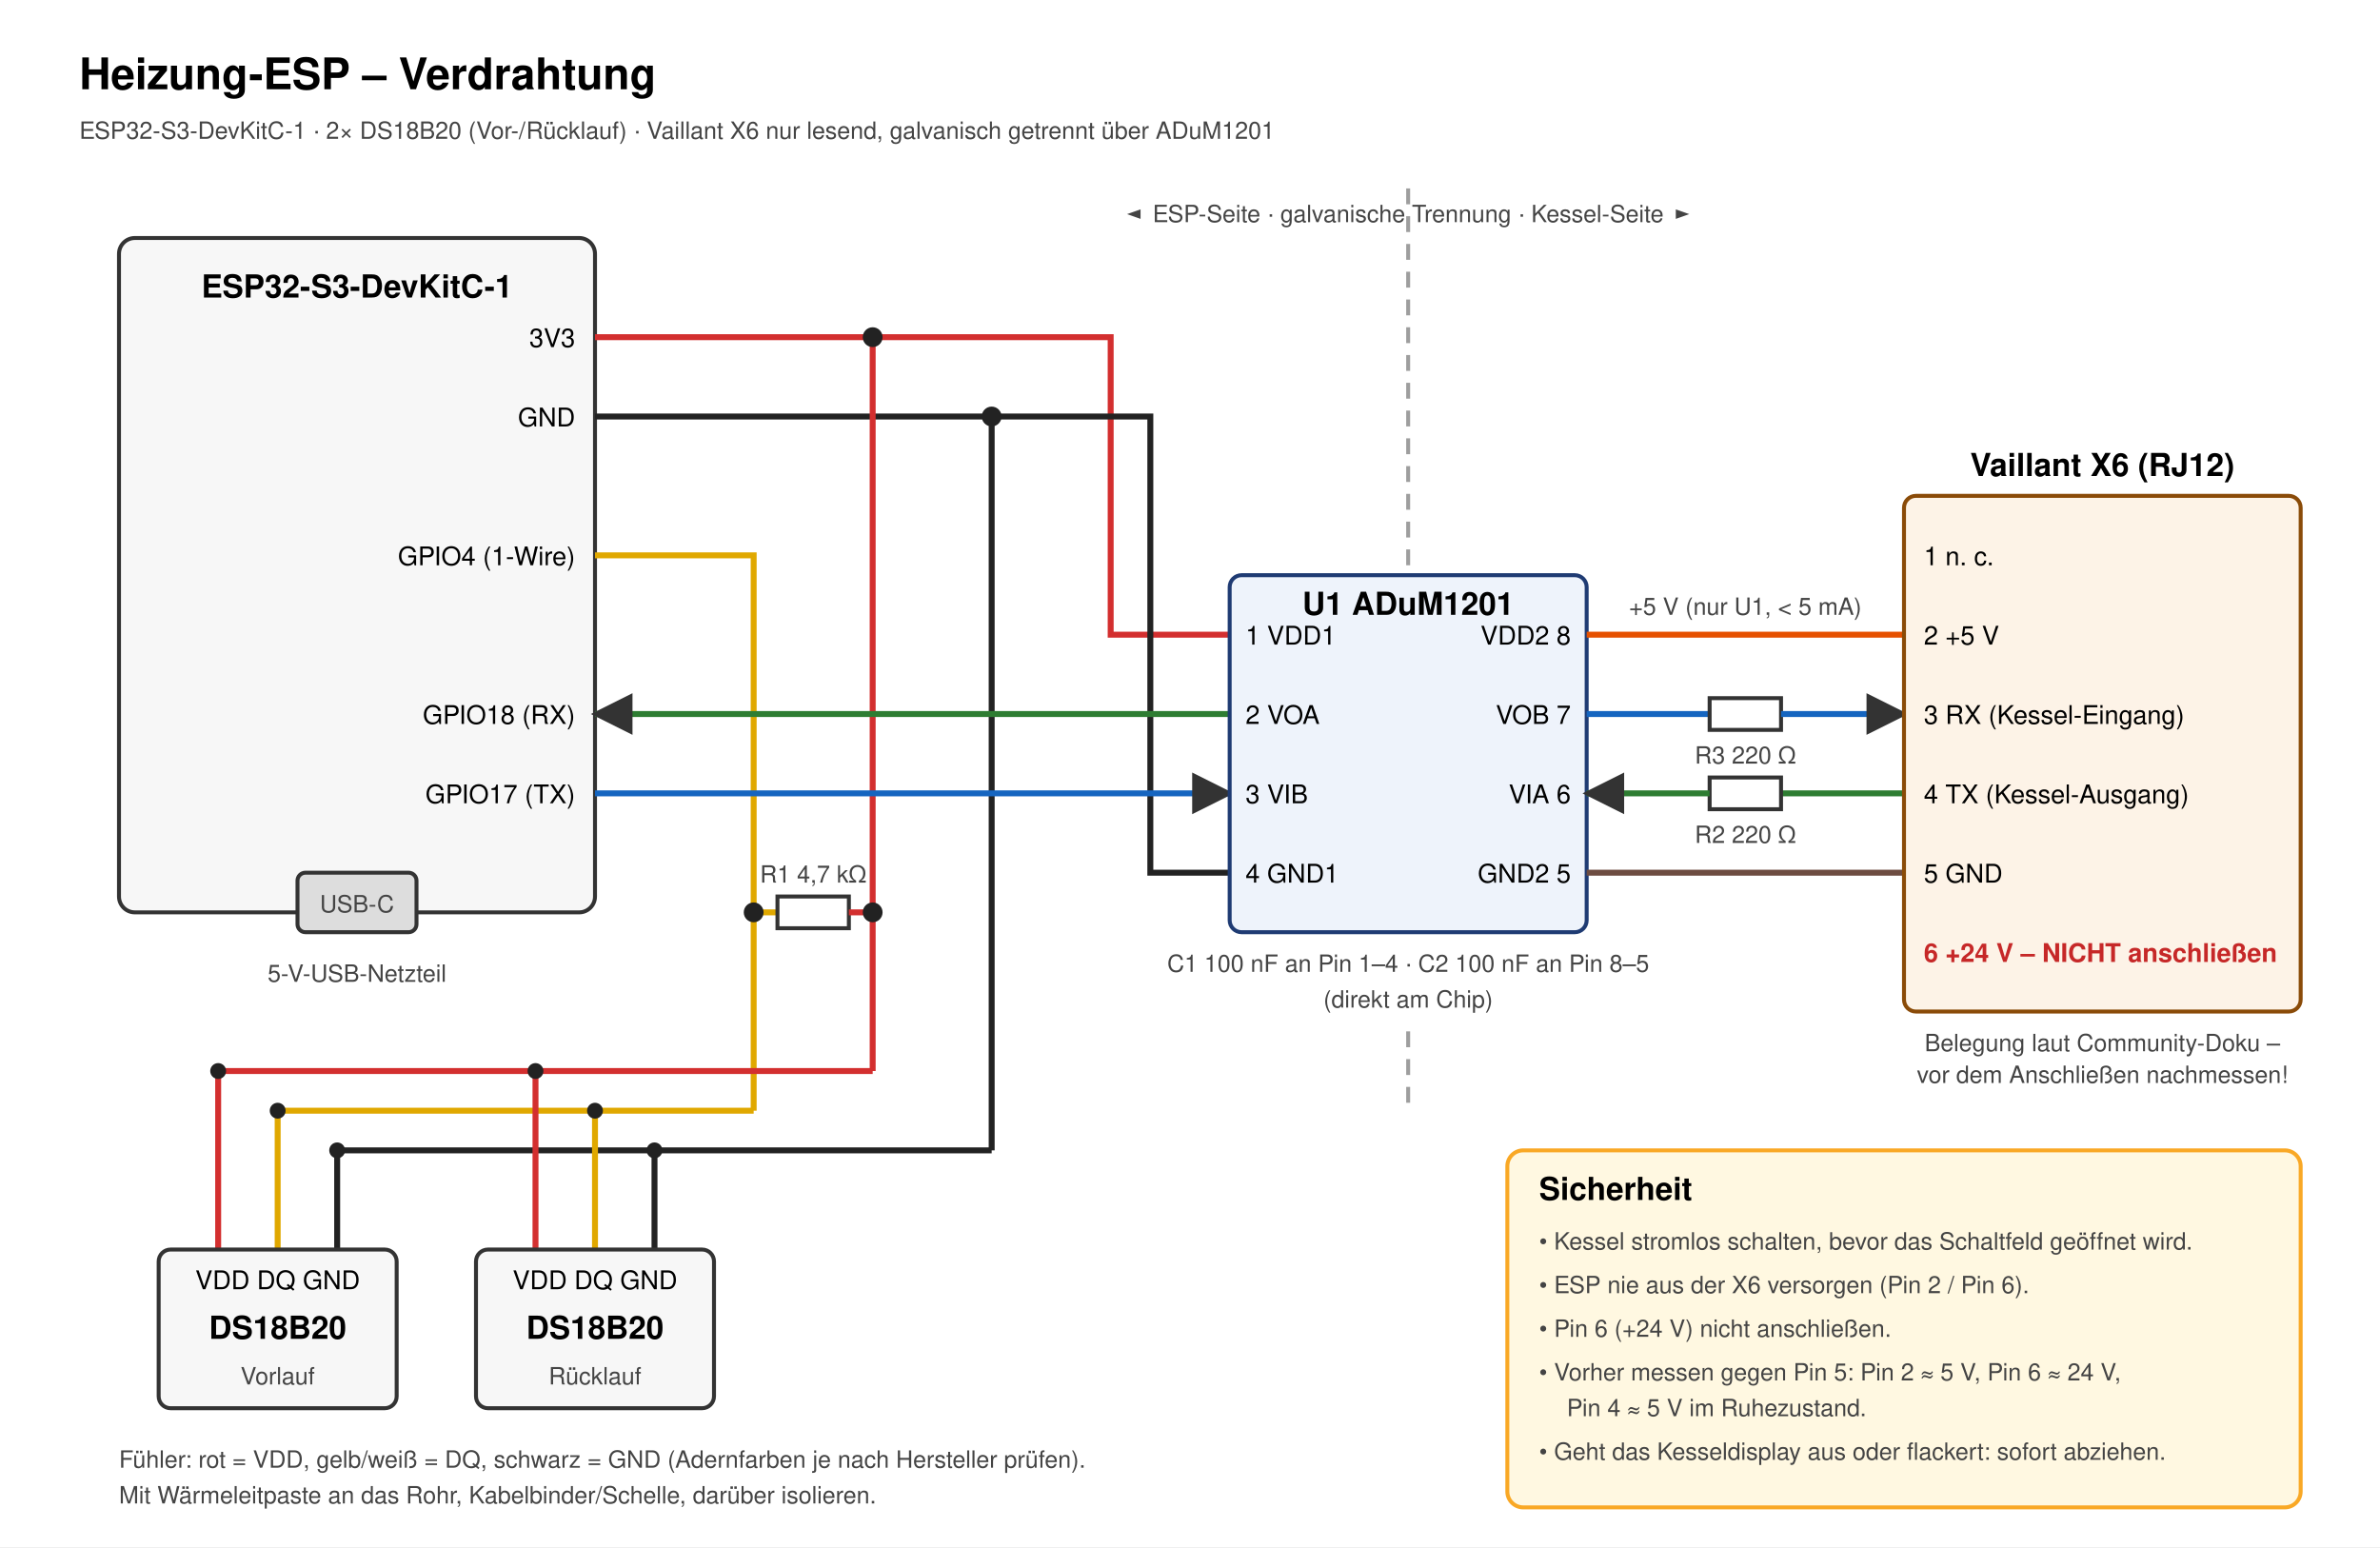
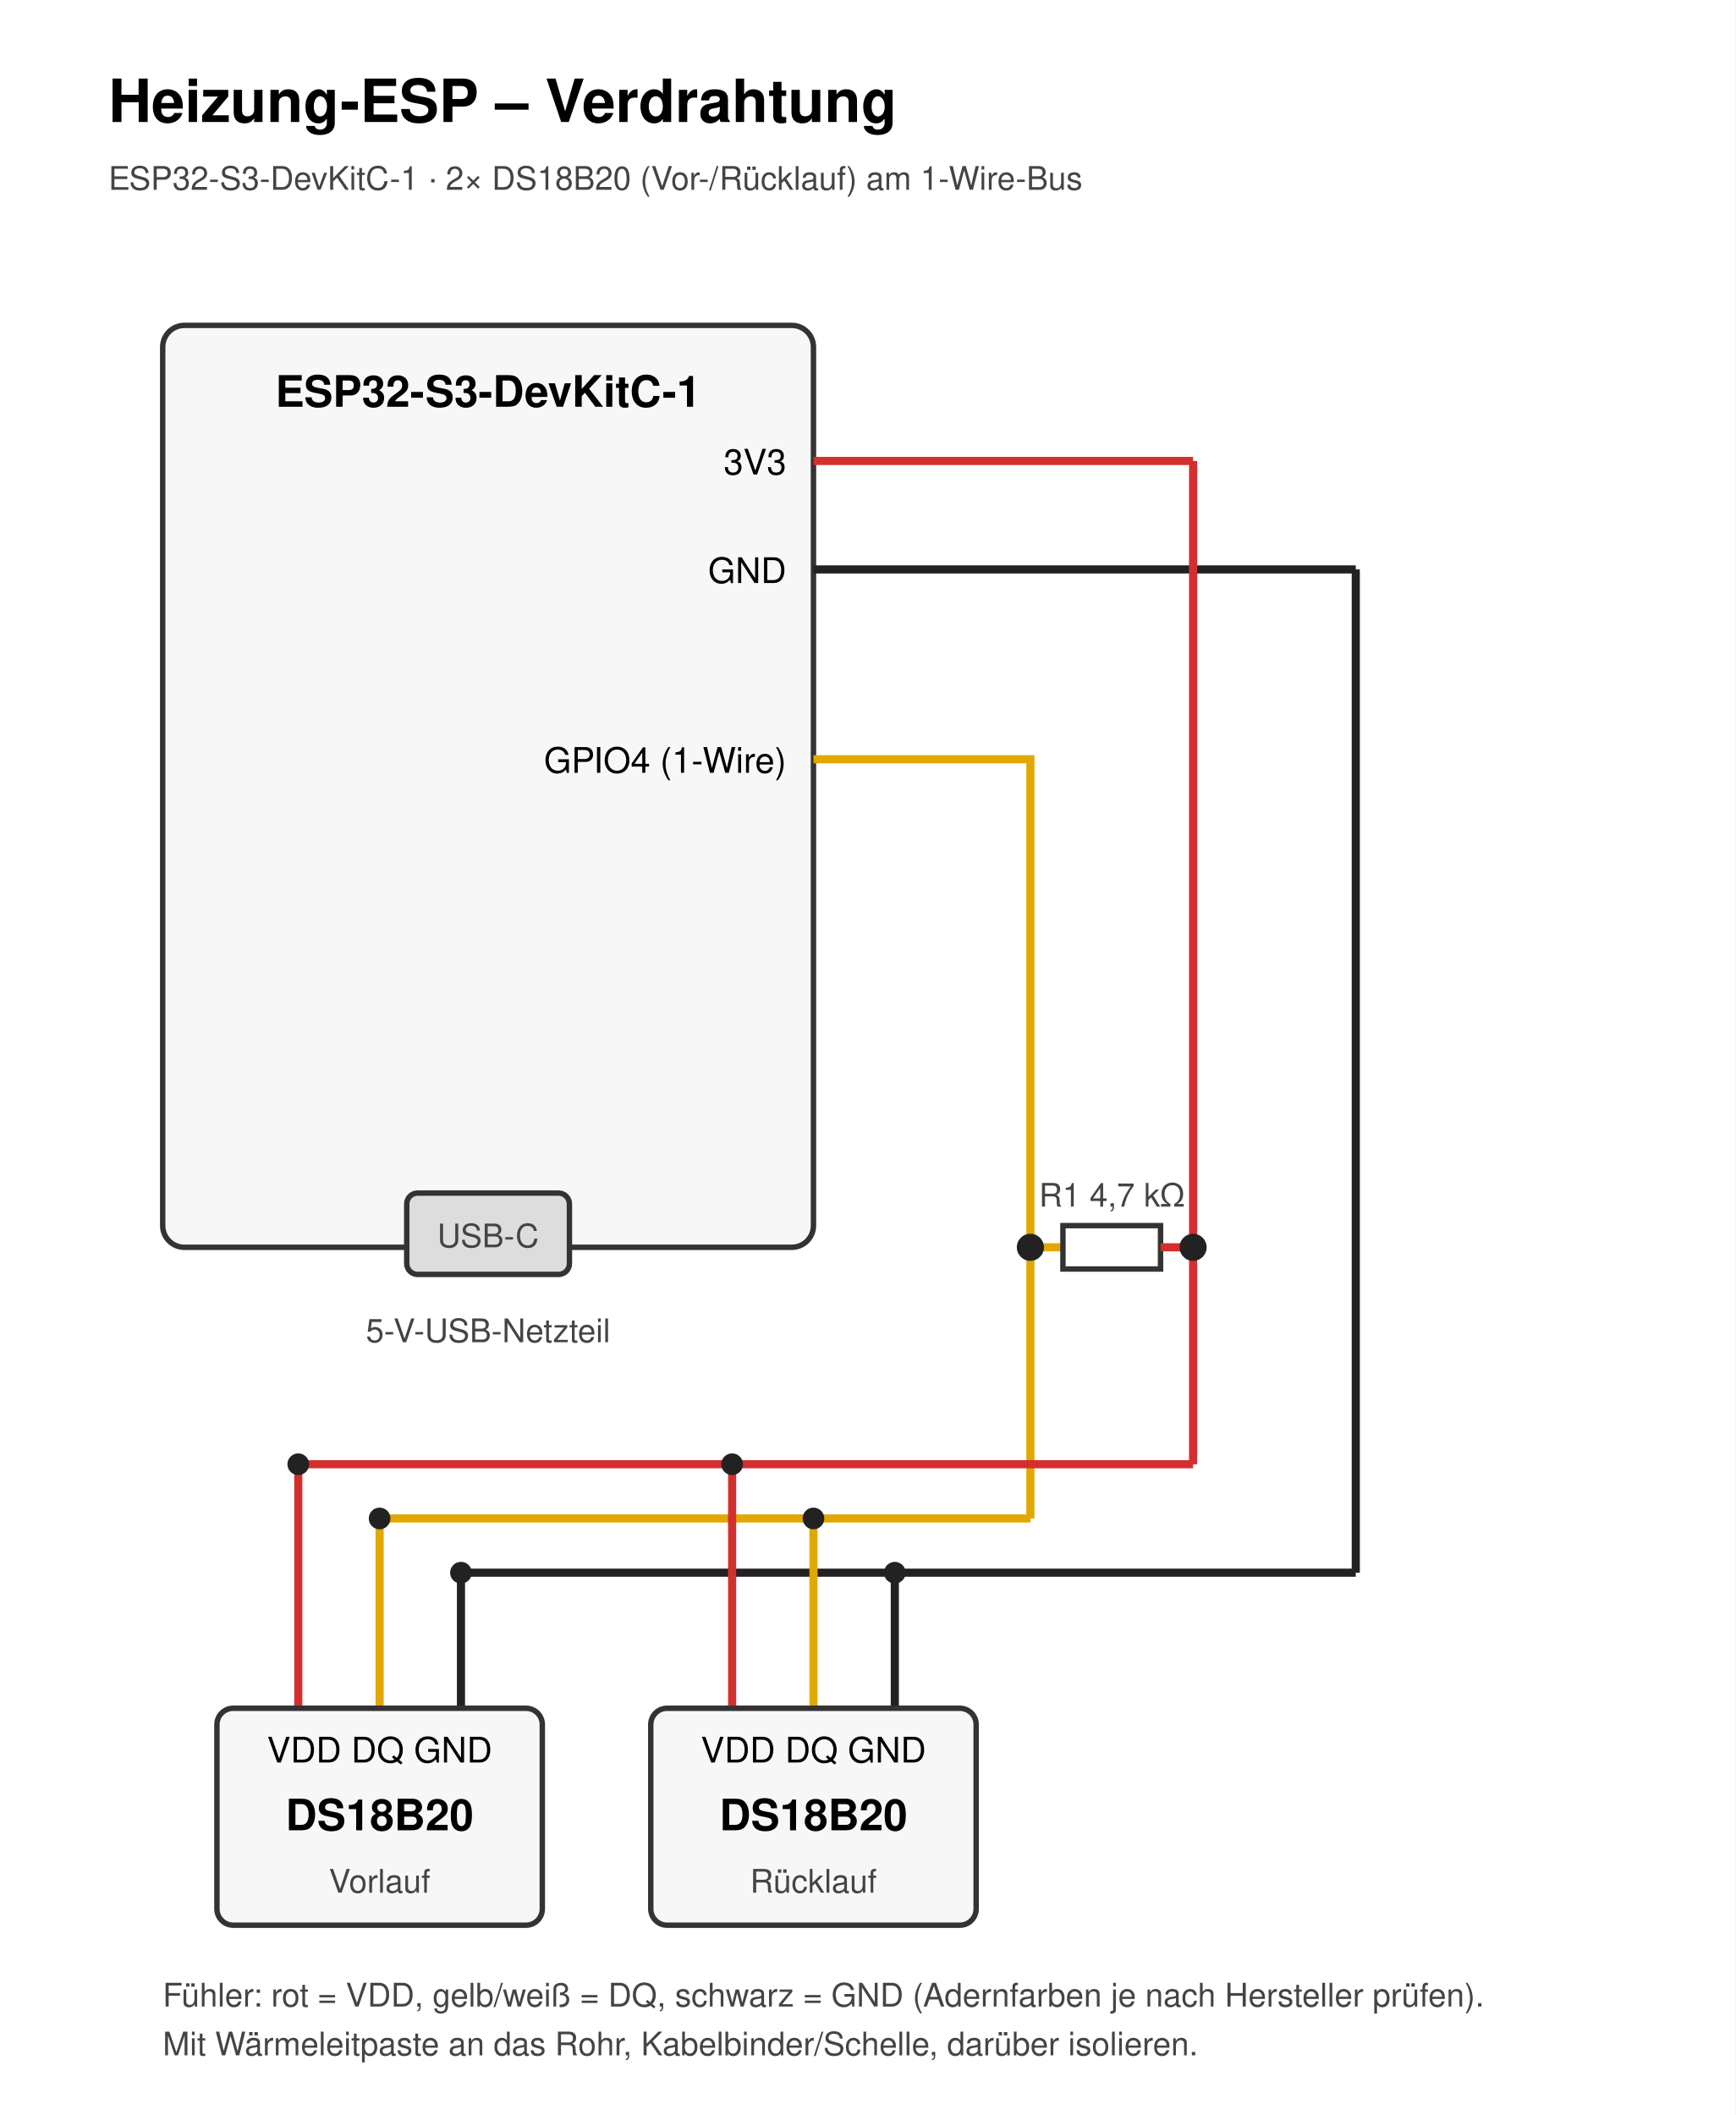
- <svg xmlns="http://www.w3.org/2000/svg" viewBox="0 0 1200 780" width="1200" height="780" font-family="Segoe UI, Helvetica, Arial, sans-serif" font-size="14">
+ <svg xmlns="http://www.w3.org/2000/svg" viewBox="0 0 640 780" width="640" height="780" font-family="Segoe UI, Helvetica, Arial, sans-serif" font-size="14">
  <defs>
-     <marker id="arrow" viewBox="0 0 10 10" refX="9" refY="5" markerWidth="7" markerHeight="7" orient="auto-start-reverse">
-       <path d="M0,0 L10,5 L0,10 z" fill="#333" />
-     </marker>
    <style>
      .box { fill: #f7f7f7; stroke: #333; stroke-width: 2; }
-       .chip { fill: #eef3fb; stroke: #1f3b73; stroke-width: 2; }
-       .x6 { fill: #fdf3e7; stroke: #8a4b08; stroke-width: 2; }
      .title { font-size: 22px; font-weight: 700; }
      .h { font-size: 16px; font-weight: 700; }
      .pin { font-size: 13px; }
      .small { font-size: 12px; fill: #444; }
      .w3v3 { stroke: #d32f2f; stroke-width: 3; fill: none; }
      .wgnd { stroke: #222; stroke-width: 3; fill: none; }
      .wdq { stroke: #e0a800; stroke-width: 3; fill: none; }
-       .wtx { stroke: #1565c0; stroke-width: 3; fill: none; }
-       .wrx { stroke: #2e7d32; stroke-width: 3; fill: none; }
-       .w5iso { stroke: #e65100; stroke-width: 3; fill: none; }
-       .wgiso { stroke: #6d4c41; stroke-width: 3; fill: none; }
      .res { fill: #fff; stroke: #333; stroke-width: 2; }
      .dot { fill: #222; }
    </style>
  </defs>
-   <rect width="1200" height="780" fill="#ffffff" />
+   <rect width="640" height="780" fill="#ffffff" />
  <text x="40" y="45" class="title">Heizung-ESP – Verdrahtung</text>
-   <text x="40" y="70" class="small">ESP32-S3-DevKitC-1 · 2× DS18B20 (Vor-/Rücklauf) · Vaillant X6 nur lesend, galvanisch getrennt über ADuM1201</text>
+   <text x="40" y="70" class="small">ESP32-S3-DevKitC-1 · 2× DS18B20 (Vor-/Rücklauf) am 1-Wire-Bus</text>
  <rect x="60" y="120" width="240" height="340" rx="8" class="box" />
  <text x="180" y="150" text-anchor="middle" class="h">ESP32-S3-DevKitC-1</text>
  <g class="pin">
    <text x="290" y="175" text-anchor="end">3V3</text>
    <text x="290" y="215" text-anchor="end">GND</text>
    <text x="290" y="285" text-anchor="end">GPIO4 (1-Wire)</text>
-     <text x="290" y="365" text-anchor="end">GPIO18 (RX)</text>
-     <text x="290" y="405" text-anchor="end">GPIO17 (TX)</text>
  </g>
  <rect x="150" y="440" width="60" height="30" rx="4" fill="#ddd" stroke="#333" stroke-width="2" />
  <text x="180" y="460" text-anchor="middle" class="small">USB-C</text>
  <text x="180" y="495" text-anchor="middle" class="small">5-V-USB-Netzteil</text>
-   <path d="M300,170 H560 V320 H620" class="w3v3" />
-   <path d="M300,210 H580 V440 H620" class="wgnd" />
+   <path d="M300,170 H440" class="w3v3" />
+   <path d="M300,210 H500" class="wgnd" />
  <path d="M300,280 H380 V560" class="wdq" />
  <path d="M440,170 V540" class="w3v3" />
  <path d="M500,210 V580" class="wgnd" />
-   <circle cx="440" cy="170" r="5" class="dot" />
-   <circle cx="500" cy="210" r="5" class="dot" />
  <path d="M380,460 H392" class="wdq" />
  <rect x="392" y="452" width="36" height="16" class="res" />
  <path d="M428,460 H440" class="w3v3" />
  <circle cx="380" cy="460" r="5" class="dot" />
  <circle cx="440" cy="460" r="5" class="dot" />
  <text x="410" y="445" text-anchor="middle" class="small">R1 4,7 kΩ</text>
  <path d="M380,560 H140" class="wdq" />
  <path d="M440,540 H110" class="w3v3" />
  <path d="M500,580 H170" class="wgnd" />
  <path d="M110,540 V630" class="w3v3" />
  <path d="M140,560 V630" class="wdq" />
  <path d="M170,580 V630" class="wgnd" />
  <circle cx="110" cy="540" r="4" class="dot" />
  <circle cx="140" cy="560" r="4" class="dot" />
  <circle cx="170" cy="580" r="4" class="dot" />
  <rect x="80" y="630" width="120" height="80" rx="6" class="box" />
  <text x="140" y="650" text-anchor="middle" class="pin">VDD DQ GND</text>
  <text x="140" y="675" text-anchor="middle" class="h">DS18B20</text>
  <text x="140" y="698" text-anchor="middle" class="small">Vorlauf</text>
  <path d="M270,540 V630" class="w3v3" />
  <path d="M300,560 V630" class="wdq" />
  <path d="M330,580 V630" class="wgnd" />
  <circle cx="270" cy="540" r="4" class="dot" />
  <circle cx="300" cy="560" r="4" class="dot" />
  <circle cx="330" cy="580" r="4" class="dot" />
  <rect x="240" y="630" width="120" height="80" rx="6" class="box" />
  <text x="300" y="650" text-anchor="middle" class="pin">VDD DQ GND</text>
  <text x="300" y="675" text-anchor="middle" class="h">DS18B20</text>
  <text x="300" y="698" text-anchor="middle" class="small">Rücklauf</text>
  <text x="60" y="740" class="small">Fühler: rot = VDD, gelb/weiß = DQ, schwarz = GND (Adernfarben je nach Hersteller prüfen).</text>
  <text x="60" y="758" class="small">Mit Wärmeleitpaste an das Rohr, Kabelbinder/Schelle, darüber isolieren.</text>
-   <path d="M620,360 H300" class="wrx" marker-end="url(#arrow)" />
-   <path d="M300,400 H620" class="wtx" marker-end="url(#arrow)" />
-   <rect x="620" y="290" width="180" height="180" rx="6" class="chip" />
-   <text x="710" y="310" text-anchor="middle" class="h">U1 ADuM1201</text>
-   <g class="pin">
-     <text x="628" y="325">1 VDD1</text>
-     <text x="628" y="365">2 VOA</text>
-     <text x="628" y="405">3 VIB</text>
-     <text x="628" y="445">4 GND1</text>
-     <text x="792" y="325" text-anchor="end">VDD2 8</text>
-     <text x="792" y="365" text-anchor="end">VOB 7</text>
-     <text x="792" y="405" text-anchor="end">VIA 6</text>
-     <text x="792" y="445" text-anchor="end">GND2 5</text>
-   </g>
-   <text x="710" y="490" text-anchor="middle" class="small">C1 100 nF an Pin 1–4 · C2 100 nF an Pin 8–5</text>
-   <text x="710" y="508" text-anchor="middle" class="small">(direkt am Chip)</text>
-   <line x1="710" y1="95" x2="710" y2="285" stroke="#9e9e9e" stroke-width="2" stroke-dasharray="8 6" />
-   <line x1="710" y1="520" x2="710" y2="560" stroke="#9e9e9e" stroke-width="2" stroke-dasharray="8 6" />
-   <text x="710" y="112" text-anchor="middle" class="small">◄ ESP-Seite · galvanische Trennung · Kessel-Seite ►</text>
-   <path d="M800,320 H960" class="w5iso" />
-   <text x="880" y="310" text-anchor="middle" class="small">+5 V (nur U1, &lt; 5 mA)</text>
-   <path d="M800,360 H862" class="wtx" />
-   <rect x="862" y="352" width="36" height="16" class="res" />
-   <path d="M898,360 H960" class="wtx" marker-end="url(#arrow)" />
-   <text x="880" y="385" text-anchor="middle" class="small">R3 220 Ω</text>
-   <path d="M960,400 H898" class="wrx" />
-   <rect x="862" y="392" width="36" height="16" class="res" />
-   <path d="M862,400 H800" class="wrx" marker-end="url(#arrow)" />
-   <text x="880" y="425" text-anchor="middle" class="small">R2 220 Ω</text>
-   <path d="M800,440 H960" class="wgiso" />
-   <rect x="960" y="250" width="200" height="260" rx="6" class="x6" />
-   <text x="1060" y="240" text-anchor="middle" class="h">Vaillant X6 (RJ12)</text>
-   <g class="pin">
-     <text x="970" y="285">1  n. c.</text>
-     <text x="970" y="325">2  +5 V</text>
-     <text x="970" y="365">3  RX (Kessel-Eingang)</text>
-     <text x="970" y="405">4  TX (Kessel-Ausgang)</text>
-     <text x="970" y="445">5  GND</text>
-     <text x="970" y="485" fill="#c62828" font-weight="700">6  +24 V – NICHT anschließen</text>
-   </g>
-   <text x="1060" y="530" text-anchor="middle" class="small">Belegung laut Community-Doku –</text>
-   <text x="1060" y="546" text-anchor="middle" class="small">vor dem Anschließen nachmessen!</text>
-   <rect x="760" y="580" width="400" height="180" rx="8" fill="#fff8e1" stroke="#f9a825" stroke-width="2" />
-   <text x="776" y="605" class="h">Sicherheit</text>
-   <g class="small">
-     <text x="776" y="630">• Kessel stromlos schalten, bevor das Schaltfeld geöffnet wird.</text>
-     <text x="776" y="652">• ESP nie aus der X6 versorgen (Pin 2 / Pin 6).</text>
-     <text x="776" y="674">• Pin 6 (+24 V) nicht anschließen.</text>
-     <text x="776" y="696">• Vorher messen gegen Pin 5: Pin 2 ≈ 5 V, Pin 6 ≈ 24 V,</text>
-     <text x="790" y="714">Pin 4 ≈ 5 V im Ruhezustand.</text>
-     <text x="776" y="736">• Geht das Kesseldisplay aus oder flackert: sofort abziehen.</text>
-   </g>
</svg>
